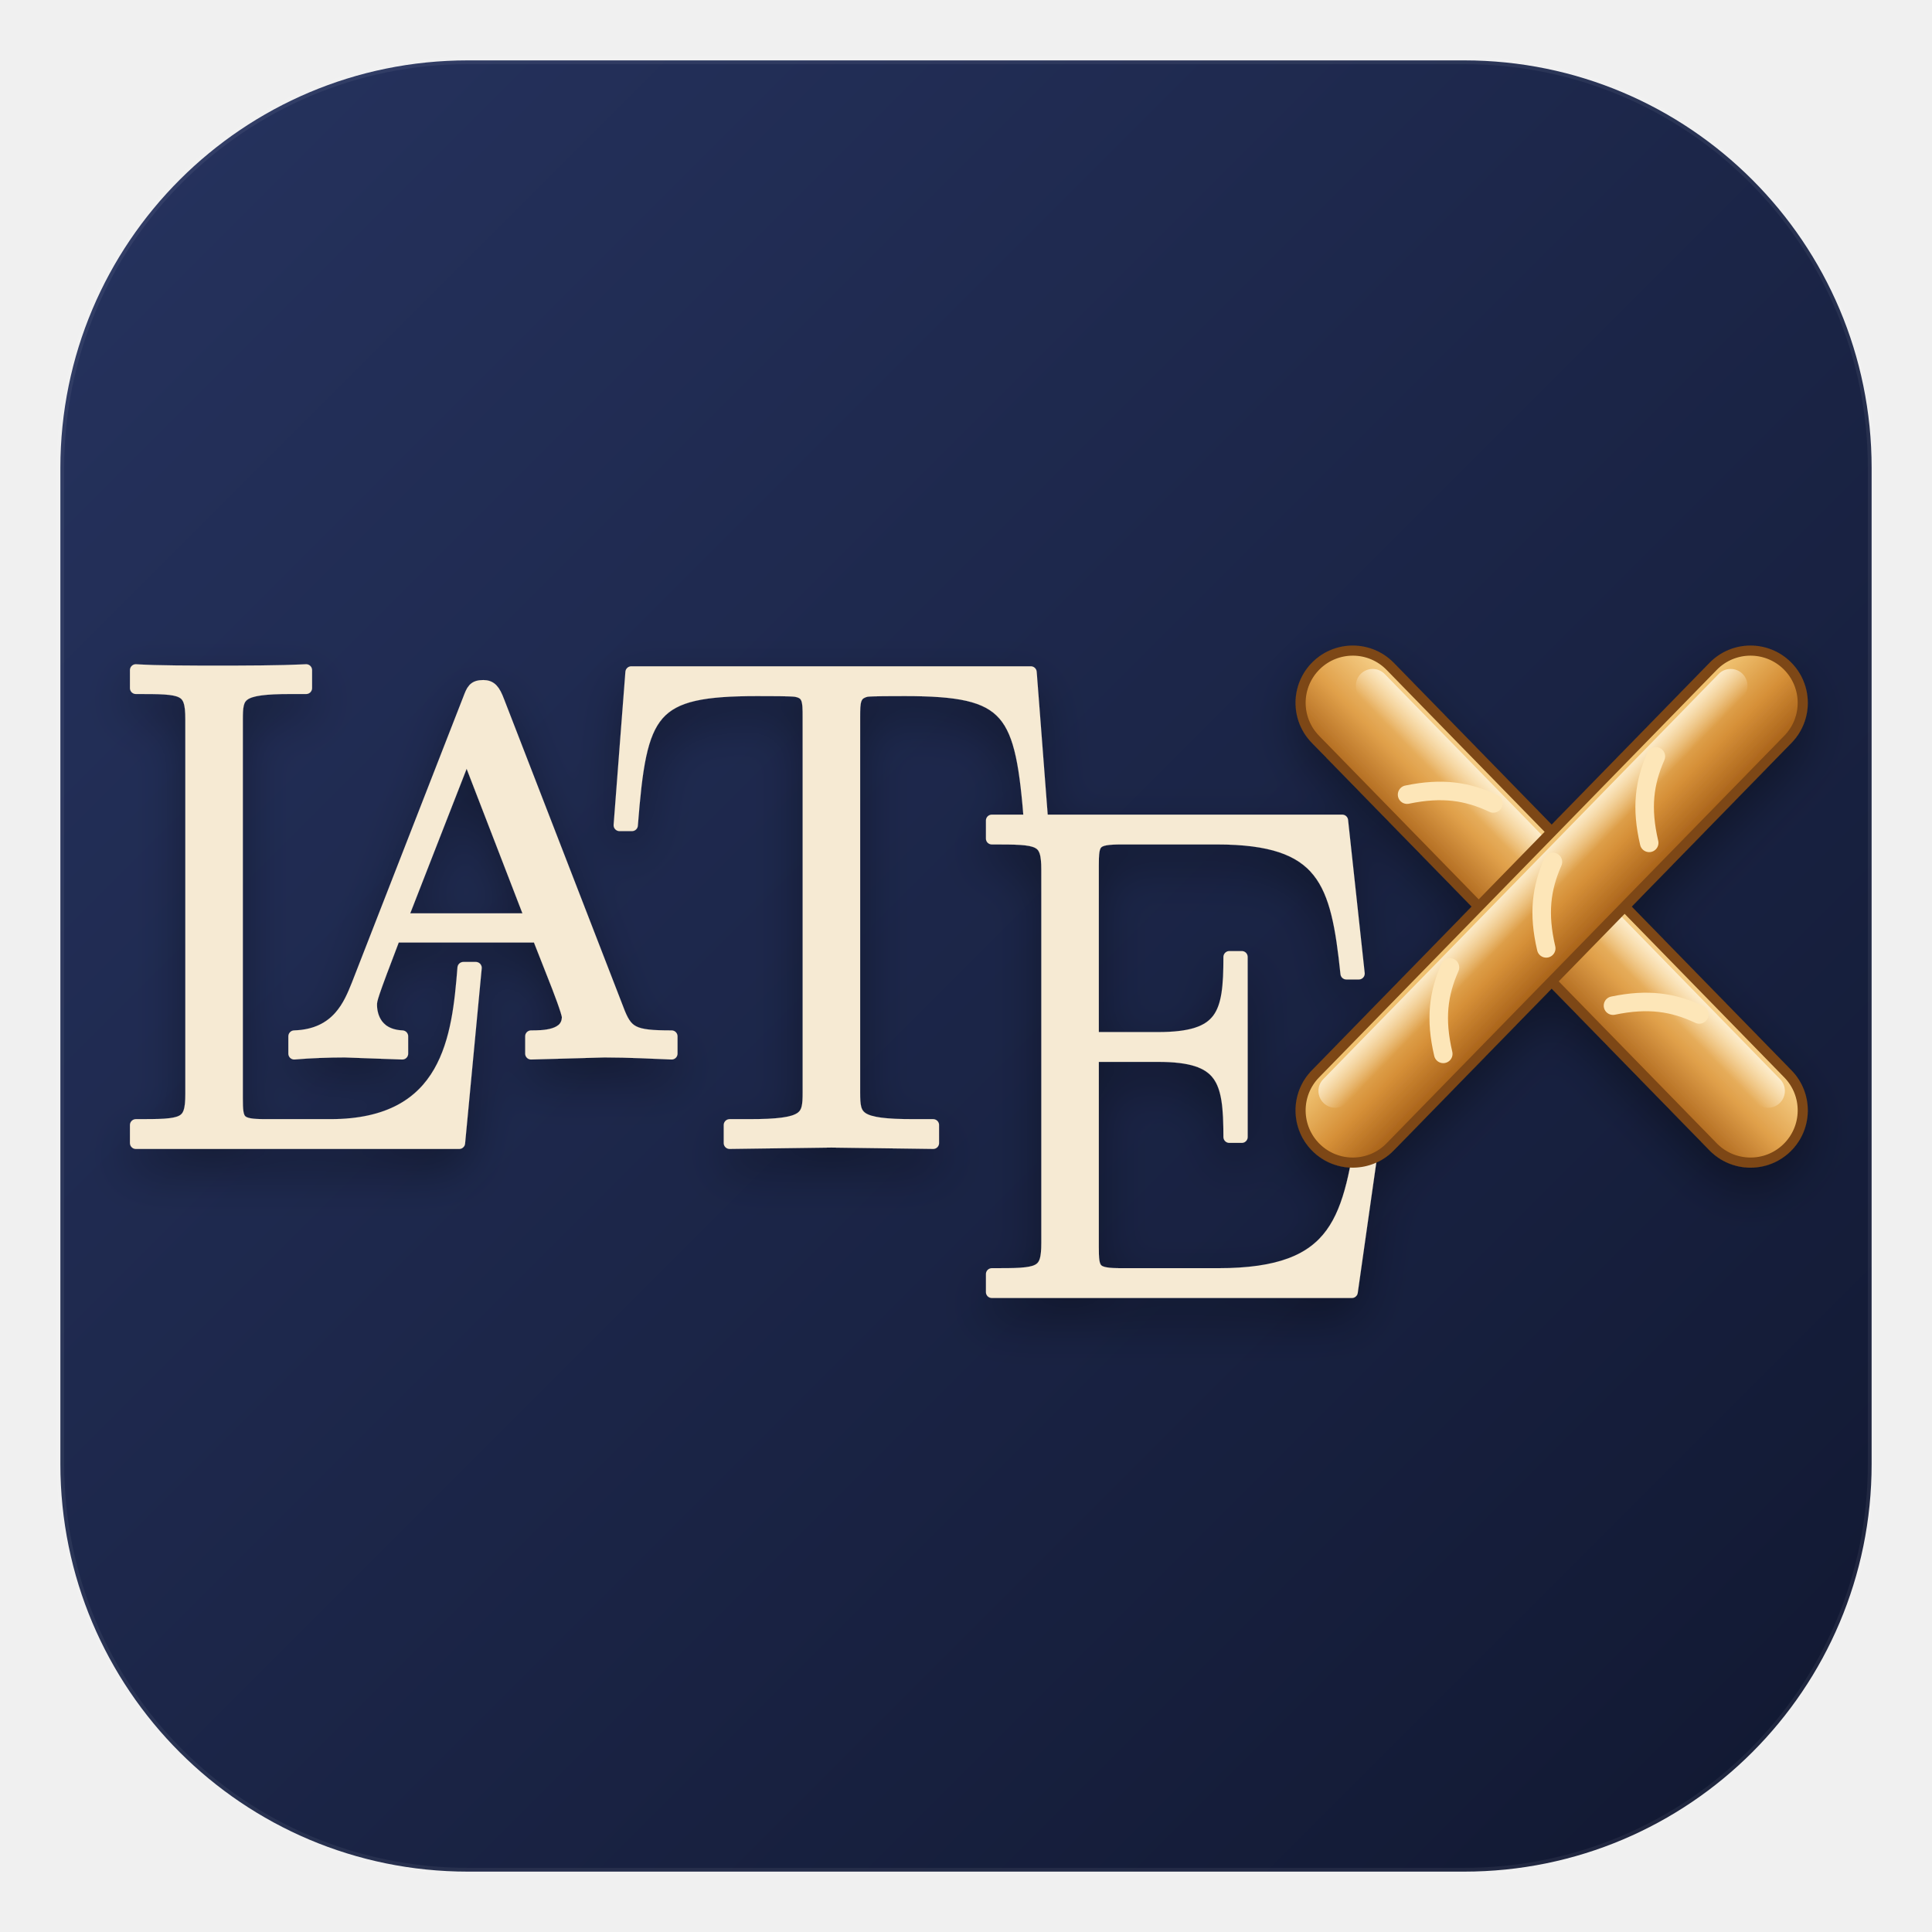
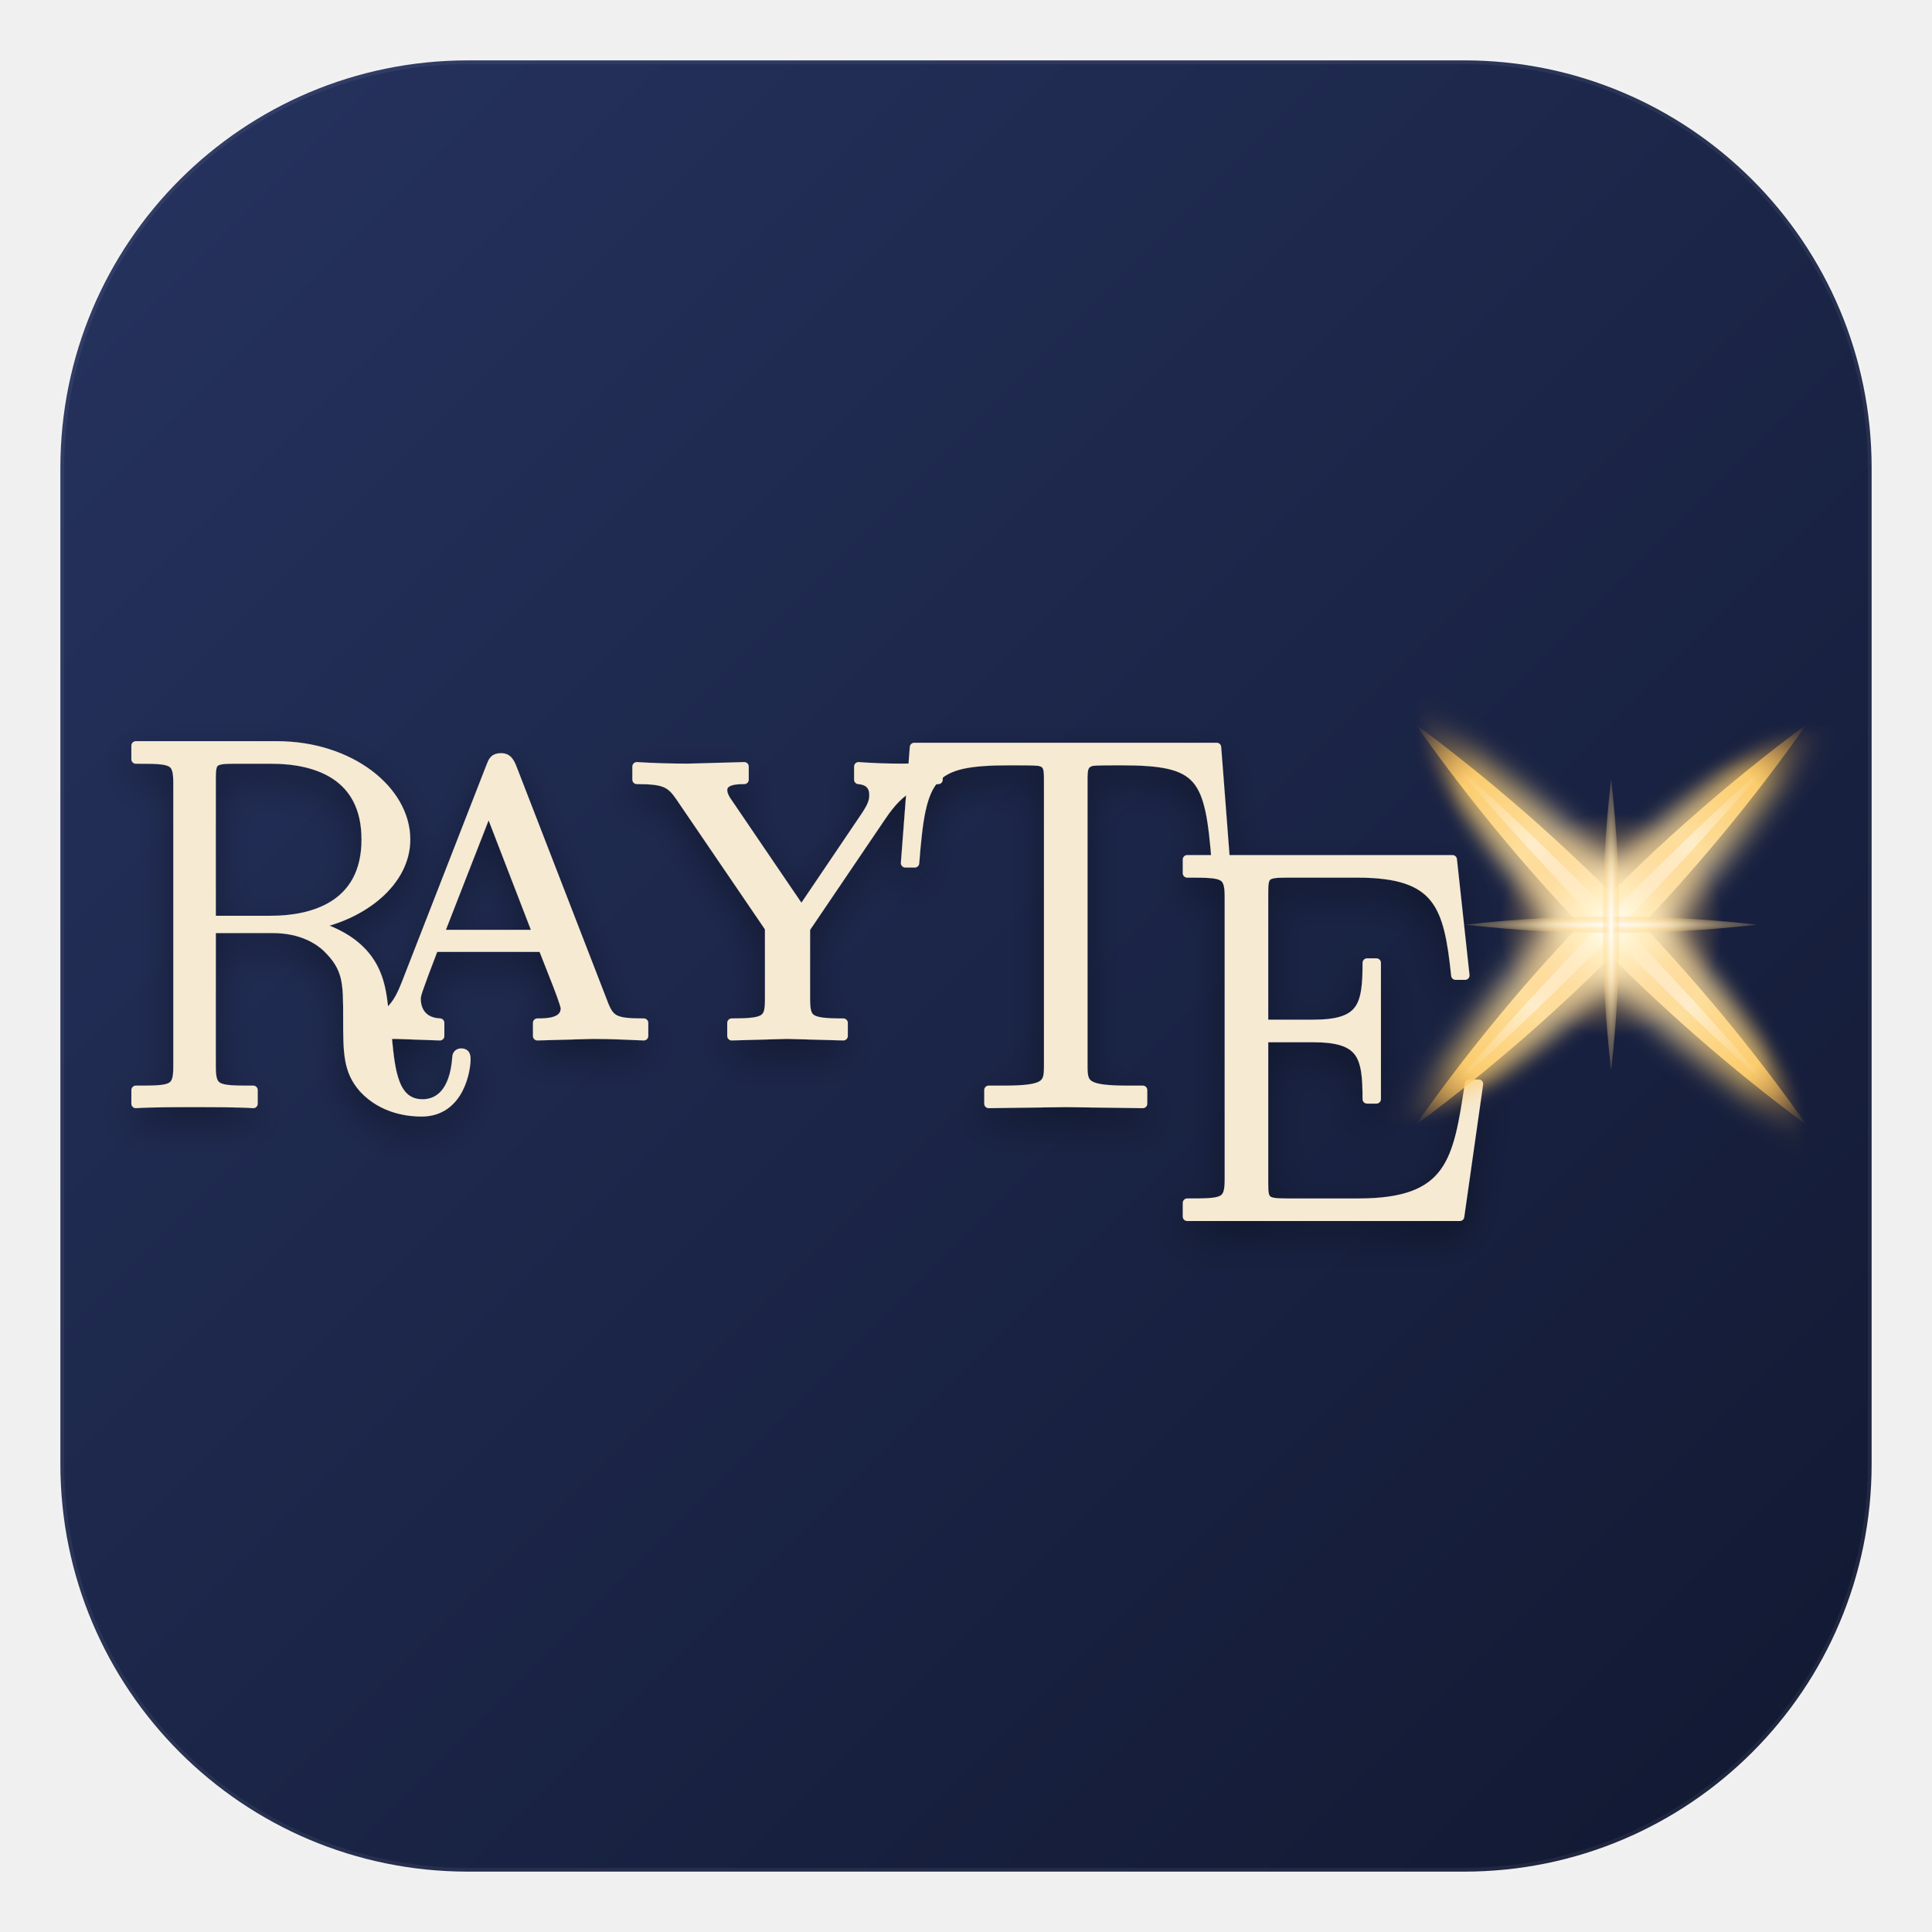
<svg xmlns="http://www.w3.org/2000/svg" viewBox="0 0 1024 1024" width="1024" height="1024">
  <defs>
    <linearGradient id="bg" x1="0" y1="0" x2="1" y2="1">
      <stop offset="0" stop-color="#26335f" />
      <stop offset="1" stop-color="#111831" />
    </linearGradient>
-     <linearGradient id="crust0" x1="0" y1="0" x2="0" y2="1">
-       <stop offset="0" stop-color="#f7d28c" />
-       <stop offset="0.55" stop-color="#e0a04a" />
-       <stop offset="1" stop-color="#b06a20" />
+     <linearGradient id="beam" gradientUnits="userSpaceOnUse" x1="-400" y1="0" x2="400" y2="0">
+       <stop offset="0" stop-color="#ffae3b" stop-opacity="0" />
+       <stop offset="0.14" stop-color="#ffcf6e" stop-opacity="0.95" />
+       <stop offset="0.5" stop-color="#fff4d8" />
+       <stop offset="0.86" stop-color="#ffcf6e" stop-opacity="0.95" />
+       <stop offset="1" stop-color="#ffae3b" stop-opacity="0" />
    </linearGradient>
-     <linearGradient id="crust1" x1="0" y1="0" x2="0" y2="1">
-       <stop offset="0" stop-color="#f3c878" />
-       <stop offset="0.55" stop-color="#d69038" />
-       <stop offset="1" stop-color="#a55f18" />
+     <linearGradient id="core" gradientUnits="userSpaceOnUse" x1="-310" y1="0" x2="310" y2="0">
+       <stop offset="0" stop-color="#ffffff" stop-opacity="0" />
+       <stop offset="0.5" stop-color="#ffffff" stop-opacity="0.95" />
+       <stop offset="1" stop-color="#ffffff" stop-opacity="0" />
    </linearGradient>
-     <linearGradient id="shine" x1="0" y1="0" x2="0" y2="1">
-       <stop offset="0" stop-color="#fff5de" stop-opacity="0.8" />
-       <stop offset="1" stop-color="#fff5de" stop-opacity="0" />
-     </linearGradient>
+     <radialGradient id="spark">
+       <stop offset="0" stop-color="#ffffff" stop-opacity="0.95" />
+       <stop offset="0.25" stop-color="#fff0c4" stop-opacity="0.75" />
+       <stop offset="1" stop-color="#ffb347" stop-opacity="0" />
+     </radialGradient>
+     <radialGradient id="star">
+       <stop offset="0" stop-color="#ffffff" />
+       <stop offset="1" stop-color="#ffcf6e" stop-opacity="0.2" />
+     </radialGradient>
+     <filter id="blur" x="-20%" y="-300%" width="140%" height="700%">
+       <feGaussianBlur stdDeviation="18" />
+     </filter>
    <filter id="shadow" x="-10%" y="-10%" width="120%" height="130%">
      <feDropShadow dx="0" dy="3" stdDeviation="3.5" flood-color="#000" flood-opacity="0.35" />
    </filter>
+     <path id="g0-121" d="M59.178-48.717V-51.208C57.086-51.009 54.296-50.909 52.204-50.909C49.514-50.909 46.725-51.009 44.035-51.208V-48.717C46.227-48.518 46.924-47.323 46.924-45.729C46.924-44.234 46.127-43.039 45.43-41.943L33.176-23.811L19.427-44.035C18.929-44.732 18.232-45.729 18.232-46.725C18.232-48.717 21.121-48.717 22.316-48.717V-51.208L11.557-50.909C8.867-50.909 4.882-51.009 1.893-51.208V-48.717C7.073-48.717 8.269-48.12 10.062-45.529L27.098-20.523V-7.173C27.098-3.088 26.6-2.491 19.925-2.491V0L30.486-.299L41.146 0V-2.491C34.371-2.491 33.973-3.088 33.973-7.472V-20.423L48.418-41.743C52.005-47.123 55.293-48.518 59.178-48.717Z" />
    <path id="g0-97" d="M57.684 0V-2.491C52.105-2.491 51.208-2.989 49.913-6.476L32.777-50.71C32.179-52.304 31.681-52.902 30.585-52.902C29.191-52.902 28.991-52.304 28.493-51.009L12.453-9.863C11.357-7.173 9.664-2.69 3.387-2.491V0C5.579-.199 8.468-.299 10.66-.299L18.929 0V-2.491C14.745-2.69 14.446-6.077 14.446-6.974C14.446-7.771 14.446-7.97 17.833-16.837H38.456L40.648-11.258C41.445-9.265 42.74-5.878 42.74-5.28C42.74-2.491 39.153-2.491 37.46-2.491V0L48.02-.299C51.407-.299 55.293-.1 57.684 0ZM37.46-19.328H18.829L28.194-43.337L37.46-19.328Z" />
    <path id="g1-69" d="M60.473-25.205H58.68C56.488-10.56 55.193-2.59 37.659-2.59H23.811C19.826-2.59 19.626-3.088 19.626-6.476V-33.973H28.991C38.356-33.973 39.253-30.585 39.253-22.316H41.046V-48.219H39.253C39.253-39.95 38.356-36.563 28.991-36.563H19.626V-61.37C19.626-64.757 19.826-65.255 23.811-65.255H37.46C52.902-65.255 54.695-59.078 56.09-45.828H57.883L55.492-67.846H5.081V-65.255C11.955-65.255 13.051-65.255 13.051-60.772V-7.073C13.051-2.59 11.955-2.59 5.081-2.59V0H56.887L60.473-25.205Z" />
-     <path id="g1-76" d="M53.998-25.205H52.204C51.407-15.342 50.112-2.59 33.076-2.59H23.811C19.826-2.59 19.626-3.088 19.626-6.476V-60.872C19.626-64.458 19.826-65.455 27.397-65.455H29.589V-68.045C25.504-67.846 20.722-67.846 16.638-67.846C13.549-67.846 7.97-67.846 5.081-68.045V-65.455C11.955-65.455 13.051-65.455 13.051-60.971V-7.073C13.051-2.59 11.955-2.59 5.081-2.59V0H51.606L53.998-25.205Z" />
+     <path id="g1-82" d="M67.945-8.369C67.945-8.966 67.945-9.664 67.049-9.664C66.252-9.664 66.152-9.066 66.152-8.667C65.654-2.192 62.765 0 59.676 0C54.197 0 53.599-6.276 53.001-12.354C52.702-14.446 52.503-15.94 52.304-18.132C51.706-23.113 50.909-30.386 39.054-33.973C48.518-35.866 56.488-42.242 56.488-50.212C56.488-59.577 45.928-68.045 31.98-68.045H5.181V-65.455C12.055-65.455 13.151-65.455 13.151-60.971V-7.073C13.151-2.59 12.055-2.59 5.181-2.59V0C8.07-.199 13.25-.199 16.339-.199S24.608-.199 27.497 0V-2.59C20.623-2.59 19.527-2.59 19.527-7.073V-33.275H31.183C36.862-33.275 40.05-30.984 41.445-29.689C45.43-25.803 45.43-23.113 45.43-16.339C45.43-9.664 45.43-6.276 48.418-2.889C52.204 1.196 57.285 1.594 59.477 1.594C66.849 1.594 67.945-6.675 67.945-8.369ZM48.917-50.212C48.917-37.36 38.356-34.869 30.884-34.869H19.527V-61.569C19.527-64.956 19.726-65.455 23.711-65.455H30.984C39.253-65.455 48.917-62.565 48.917-50.212Z" />
    <path id="g1-84" d="M63.661-45.729L61.968-67.746H4.483L2.79-45.729H4.583C5.878-62.267 7.273-65.156 22.615-65.156C24.408-65.156 27.298-65.156 28.095-65.056C29.988-64.757 29.988-63.562 29.988-61.27V-7.273C29.988-3.686 29.689-2.59 21.42-2.59H18.63V0L33.275-.199L47.92 0V-2.59H45.131C36.862-2.59 36.563-3.686 36.563-7.273V-61.27C36.563-63.462 36.563-64.658 38.356-65.056C39.153-65.156 42.042-65.156 43.836-65.156C59.078-65.156 60.573-62.267 61.868-45.729H63.661Z" />
  </defs>
  <rect x="32" y="32" width="960" height="960" rx="216" fill="url(#bg)" />
  <rect x="32" y="32" width="960" height="960" rx="216" fill="none" stroke="#ffffff" stroke-opacity="0.06" stroke-width="4" />
-   <g transform="translate(-229.31 160.58) scale(3.6838)">
+   <g transform="translate(-156.40 247.88) scale(2.789)">
    <g filter="url(#shadow)">
      <g fill="#f6ead3" stroke="#f6ead3" stroke-width="1.7" stroke-linejoin="round">
-         <use href="#g1-76" x="76.712" y="120.869" />
-         <use href="#g0-97" x="101.198" y="108.002" />
-         <use href="#g1-84" x="148.593" y="120.869" />
-         <use href="#g1-69" x="199.869" y="142.313" />
+         <use href="#g1-82" x="76.712" y="120.869" />
+         <use href="#g0-97" x="120.744" y="108.002" />
+         <use href="#g0-121" x="175.203" y="108.002" />
+         <use href="#g1-84" x="225.338" y="120.869" />
+         <use href="#g1-69" x="276.614" y="142.313" />
      </g>
-       <g transform="translate(285.50 86.85) rotate(45.7) scale(0.1212)">
-         <rect x="-400" y="-62" width="800" height="124" rx="62" fill="url(#crust0)" stroke="#7d4712" stroke-width="12" />
-         <rect x="-356" y="-51" width="712" height="40" rx="20" fill="url(#shine)" />
-         <g fill="none" stroke="#fde6b8" stroke-width="22" stroke-linecap="round">
-           <path d="M-215 30 C -192 -6, -168 -24, -136 -36" />
-           <path d="M-40 30 C -17 -6, 7 -24, 39 -36" />
-           <path d="M135 30 C 158 -6, 182 -24, 214 -36" />
-         </g>
-       </g>
-       <g transform="translate(285.50 86.85) rotate(-45.7) scale(0.1212)">
-         <rect x="-400" y="-62" width="800" height="124" rx="62" fill="url(#crust1)" stroke="#7d4712" stroke-width="12" />
-         <rect x="-356" y="-51" width="712" height="40" rx="20" fill="url(#shine)" />
-         <g fill="none" stroke="#fde6b8" stroke-width="22" stroke-linecap="round">
-           <path d="M-215 30 C -192 -6, -168 -24, -136 -36" />
-           <path d="M-40 30 C -17 -6, 7 -24, 39 -36" />
-           <path d="M135 30 C 158 -6, 182 -24, 214 -36" />
-         </g>
-       </g>
+     </g>
+     <g transform="translate(362.25 86.85) rotate(45.7) scale(0.1331)">
+       <path d="M-420 0 Q 0 -120 420 0 Q 0 120 -420 0 Z" fill="url(#beam)" filter="url(#blur)" opacity="0.8" />
+       <path d="M-400 0 Q 0 -64 400 0 Q 0 64 -400 0 Z" fill="url(#beam)" />
+       <path d="M-330 0 Q 0 -22 330 0 Q 0 22 -330 0 Z" fill="url(#core)" />
+     </g>
+     <g transform="translate(362.25 86.85) rotate(-45.7) scale(0.1331)">
+       <path d="M-420 0 Q 0 -120 420 0 Q 0 120 -420 0 Z" fill="url(#beam)" filter="url(#blur)" opacity="0.8" />
+       <path d="M-400 0 Q 0 -64 400 0 Q 0 64 -400 0 Z" fill="url(#beam)" />
+       <path d="M-330 0 Q 0 -22 330 0 Q 0 22 -330 0 Z" fill="url(#core)" />
+     </g>
+     <g transform="translate(362.25 86.85)">
+       <circle r="21.29" fill="url(#spark)" />
+       <path d="M-27.68 0 Q 0 -3.19 27.68 0 Q 0 3.19 -27.68 0 Z" fill="url(#star)" />
+       <path d="M0 -27.68 Q -3.19 0 0 27.68 Q 3.19 0 0 -27.68 Z" fill="url(#star)" />
    </g>
  </g>
</svg>
